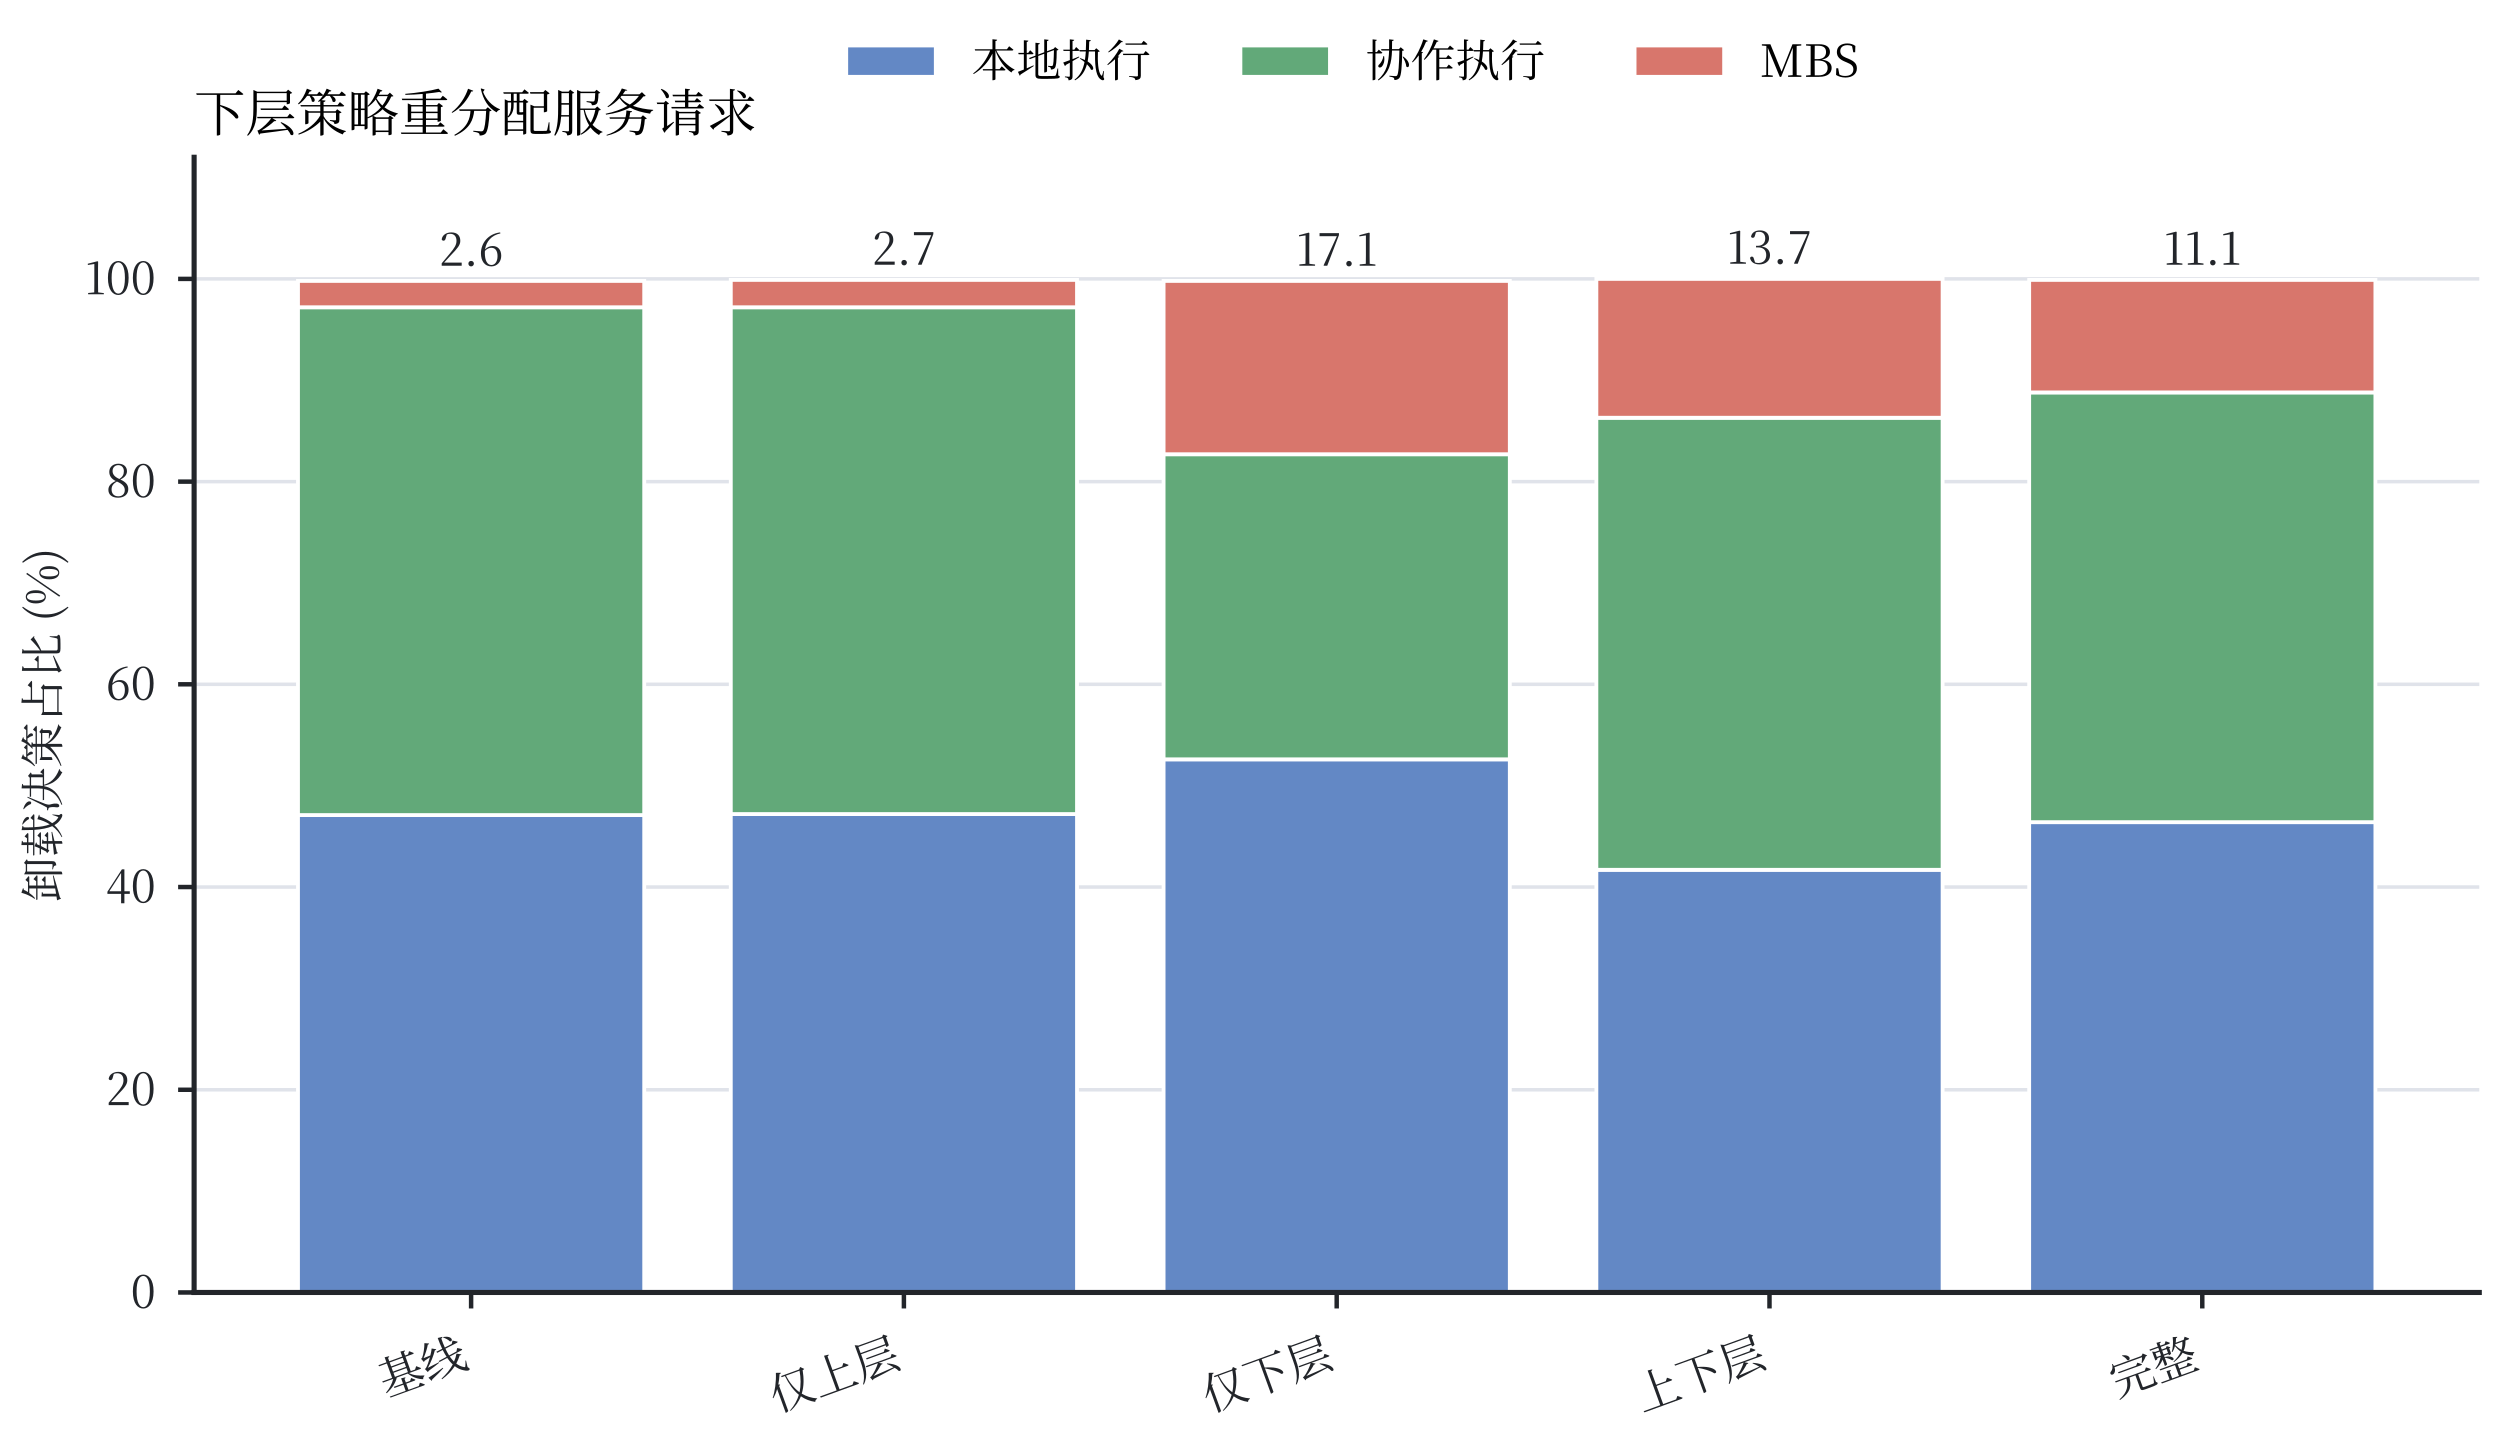
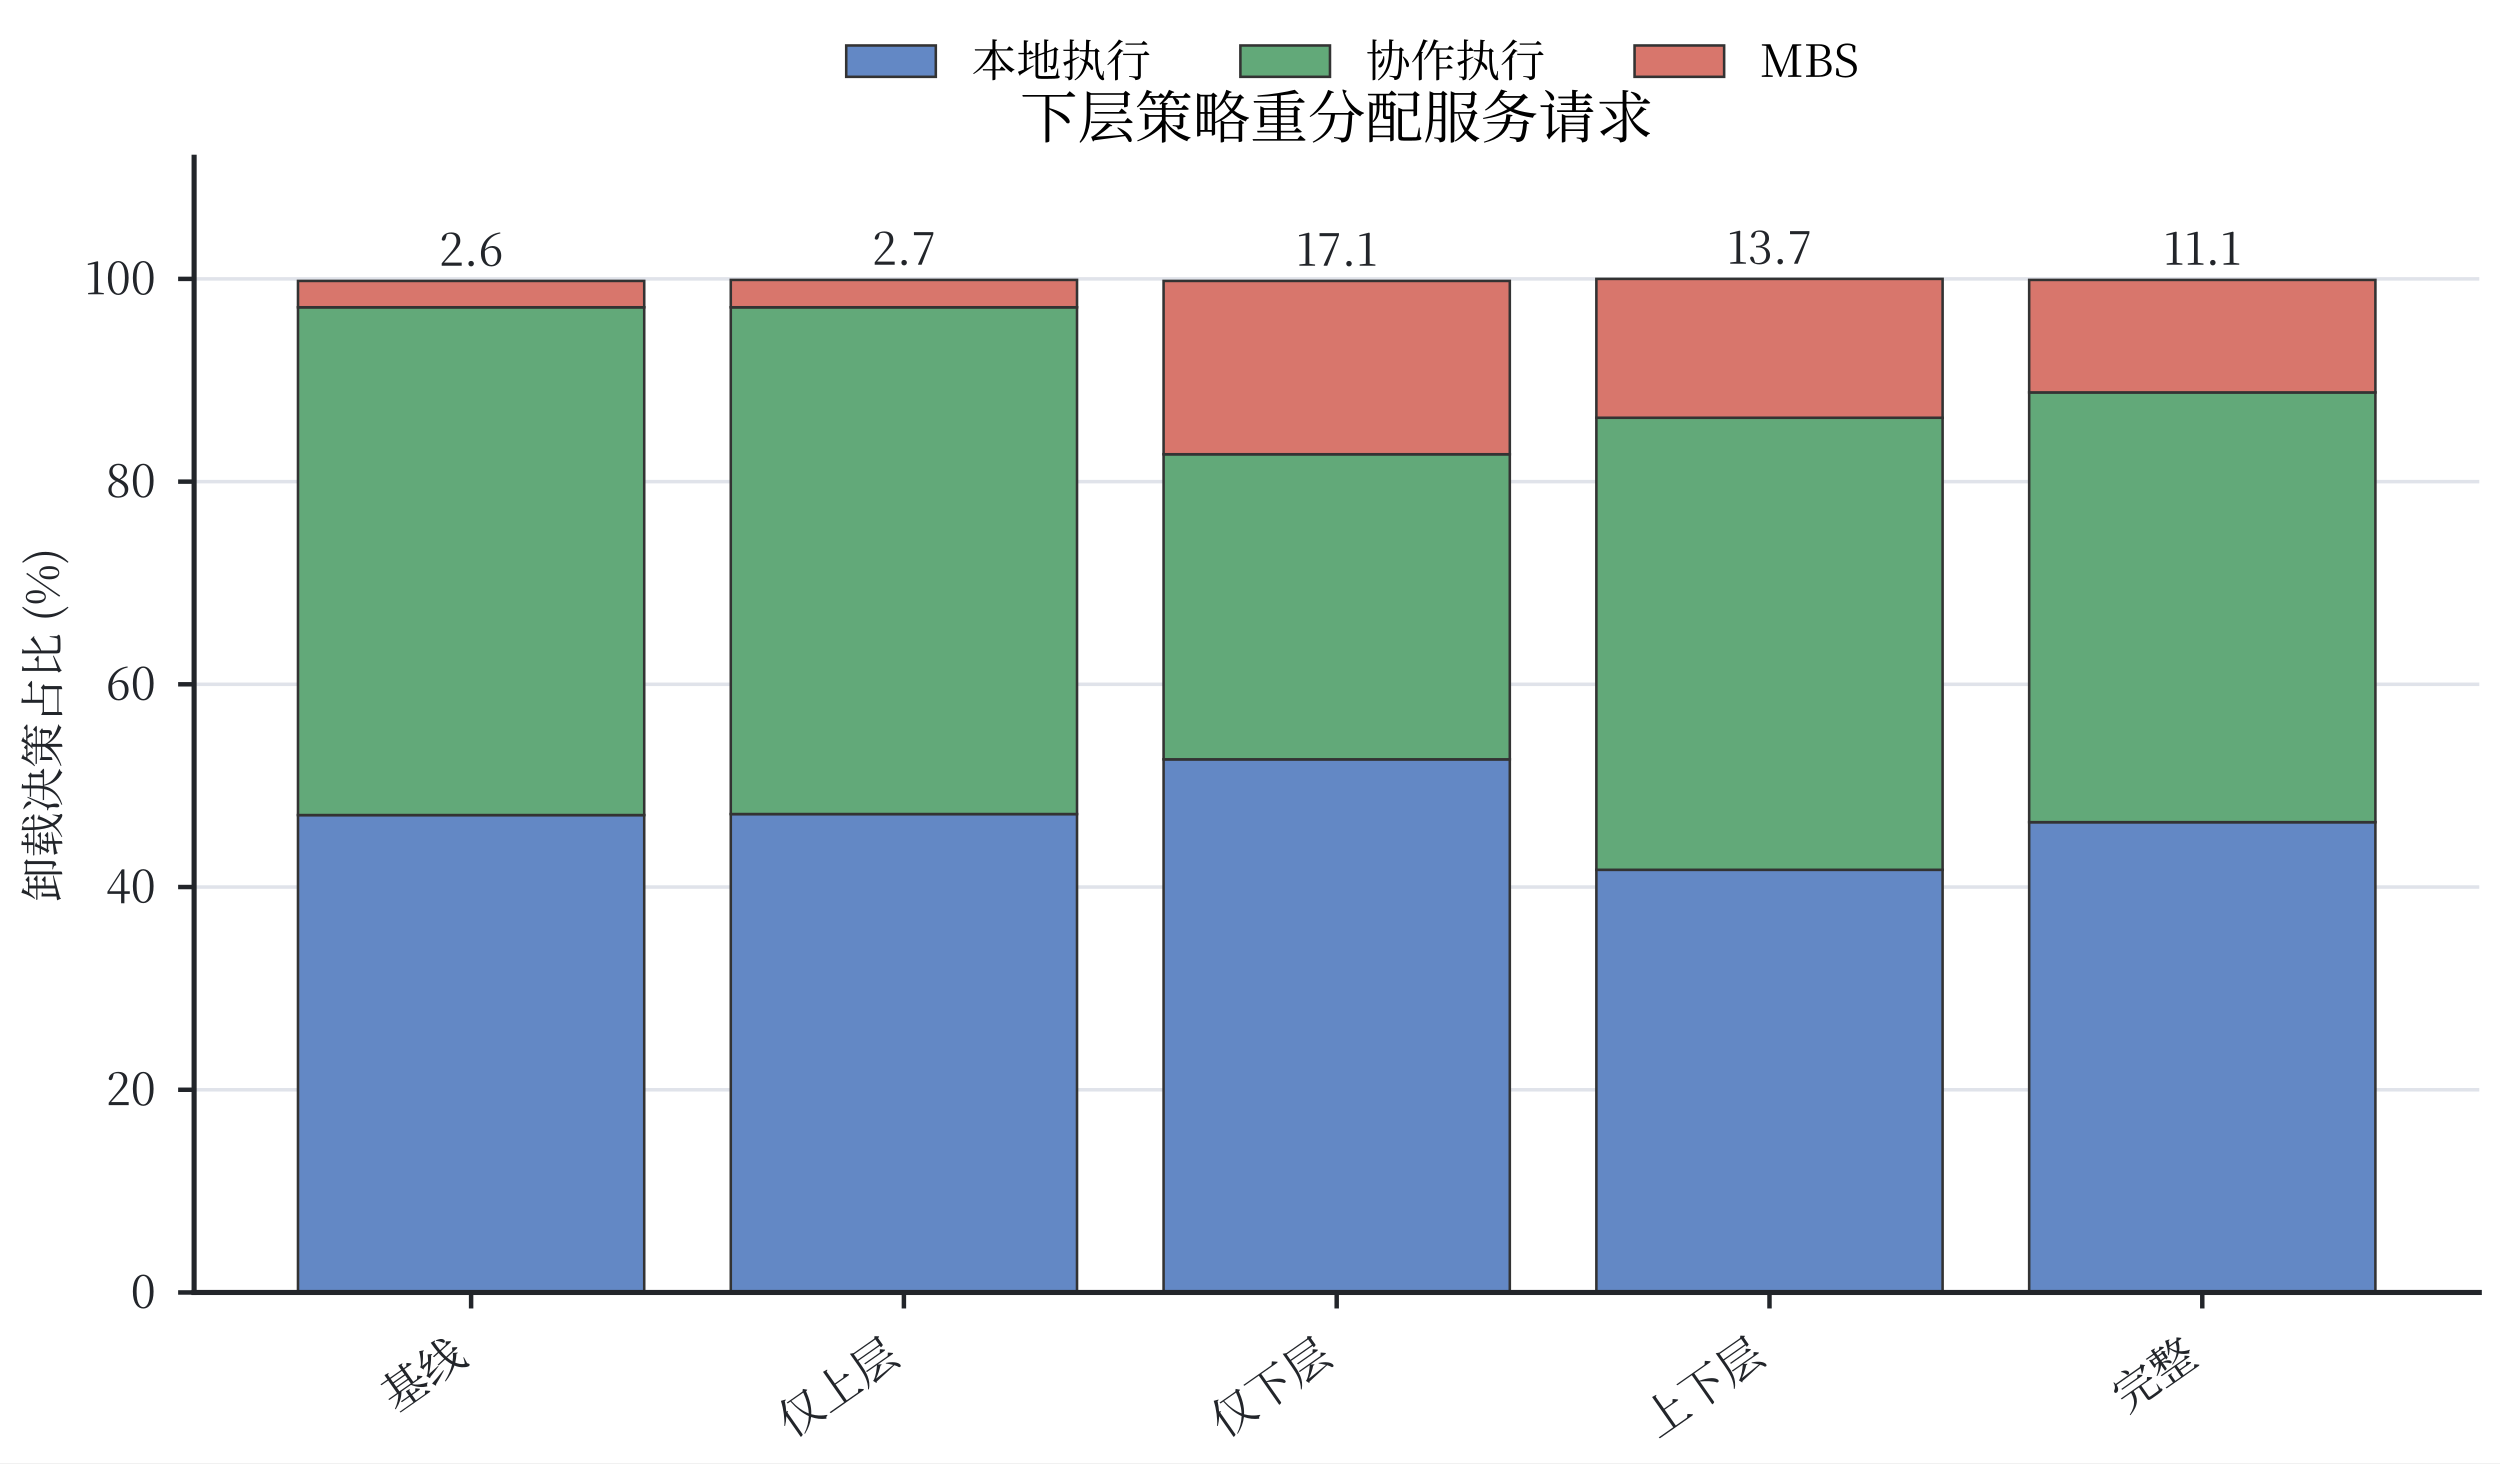
- <svg xmlns="http://www.w3.org/2000/svg" xmlns:xlink="http://www.w3.org/1999/xlink" width="390.696pt" height="224.568pt" viewBox="0 0 390.696 224.568" version="1.1">
+ <svg xmlns="http://www.w3.org/2000/svg" xmlns:xlink="http://www.w3.org/1999/xlink" width="390.696pt" height="228.641pt" viewBox="0 0 390.696 228.641" version="1.1">
  <defs>
    <style type="text/css">*{stroke-linejoin: round; stroke-linecap: butt}</style>
  </defs>
  <g id="figure_1">
    <g id="patch_1">
-       <path d="M 0 224.568  L 390.696 224.568  L 390.696 0  L 0 0  z " style="fill: #ffffff" />
+       <path d="M 0 228.641  L 390.696 228.641  L 390.696 0  L 0 0  z " style="fill: #ffffff" />
    </g>
    <g id="axes_1">
      <g id="patch_2">
        <path d="M 30.336 201.985  L 387.456 201.985  L 387.456 24.577  L 30.336 24.577  z " style="fill: #ffffff" />
      </g>
      <g id="matplotlib.axis_1">
        <g id="xtick_1">
          <g id="line2d_1">
            <defs>
-               <path id="md9ebddc0c6" d="M 0 0  L 0 2.5  " style="stroke: #22252a; stroke-width: 0.7" />
+               <path id="m69b0516e59" d="M 0 0  L 0 2.5  " style="stroke: #22252a; stroke-width: 0.7" />
            </defs>
            <g>
-               <use xlink:href="#md9ebddc0c6" x="73.624" y="201.985" style="fill: #22252a; stroke: #22252a; stroke-width: 0.7" />
+               <use xlink:href="#m69b0516e59" x="73.624" y="201.985" style="fill: #22252a; stroke: #22252a; stroke-width: 0.7" />
            </g>
          </g>
          <g id="text_1">
-             <text style="fill: #22252a; font: 7px 'AR PL UMing CN', 'SimSun', '宋体', 'Noto Serif CJK SC', 'Source Han Serif SC', 'WenQuanYi Micro Hei', 'WenQuanYi Zen Hei', 'DejaVu Serif', 'DejaVu Sans', serif" transform="translate(60.2787 218.2916) rotate(-20)">基线</text>
+             <text style="fill: #22252a; font: 7px 'AR PL UMing CN', 'SimSun', '宋体', 'Noto Serif CJK SC', 'Source Han Serif SC', 'WenQuanYi Micro Hei', 'WenQuanYi Zen Hei', 'DejaVu Serif', 'DejaVu Sans', serif" transform="translate(61.83811 220.8255) rotate(-35)">基线</text>
          </g>
        </g>
        <g id="xtick_2">
          <g id="line2d_2">
            <g>
-               <use xlink:href="#md9ebddc0c6" x="141.26" y="201.985" style="fill: #22252a; stroke: #22252a; stroke-width: 0.7" />
+               <use xlink:href="#m69b0516e59" x="141.26" y="201.985" style="fill: #22252a; stroke: #22252a; stroke-width: 0.7" />
            </g>
          </g>
          <g id="text_2">
-             <text style="fill: #22252a; font: 7px 'AR PL UMing CN', 'SimSun', '宋体', 'Noto Serif CJK SC', 'Source Han Serif SC', 'WenQuanYi Micro Hei', 'WenQuanYi Zen Hei', 'DejaVu Serif', 'DejaVu Sans', serif" transform="translate(121.3185 220.7567) rotate(-20)">仅上层</text>
+             <text style="fill: #22252a; font: 7px 'AR PL UMing CN', 'SimSun', '宋体', 'Noto Serif CJK SC', 'Source Han Serif SC', 'WenQuanYi Micro Hei', 'WenQuanYi Zen Hei', 'DejaVu Serif', 'DejaVu Sans', serif" transform="translate(123.709 224.9024) rotate(-35)">仅上层</text>
          </g>
        </g>
        <g id="xtick_3">
          <g id="line2d_3">
            <g>
-               <use xlink:href="#md9ebddc0c6" x="208.896" y="201.985" style="fill: #22252a; stroke: #22252a; stroke-width: 0.7" />
+               <use xlink:href="#m69b0516e59" x="208.896" y="201.985" style="fill: #22252a; stroke: #22252a; stroke-width: 0.7" />
            </g>
          </g>
          <g id="text_3">
-             <text style="fill: #22252a; font: 7px 'AR PL UMing CN', 'SimSun', '宋体', 'Noto Serif CJK SC', 'Source Han Serif SC', 'WenQuanYi Micro Hei', 'WenQuanYi Zen Hei', 'DejaVu Serif', 'DejaVu Sans', serif" transform="translate(188.9549 220.7567) rotate(-20)">仅下层</text>
+             <text style="fill: #22252a; font: 7px 'AR PL UMing CN', 'SimSun', '宋体', 'Noto Serif CJK SC', 'Source Han Serif SC', 'WenQuanYi Micro Hei', 'WenQuanYi Zen Hei', 'DejaVu Serif', 'DejaVu Sans', serif" transform="translate(191.3454 224.9024) rotate(-35)">仅下层</text>
          </g>
        </g>
        <g id="xtick_4">
          <g id="line2d_4">
            <g>
-               <use xlink:href="#md9ebddc0c6" x="276.533" y="201.985" style="fill: #22252a; stroke: #22252a; stroke-width: 0.7" />
+               <use xlink:href="#m69b0516e59" x="276.533" y="201.985" style="fill: #22252a; stroke: #22252a; stroke-width: 0.7" />
            </g>
          </g>
          <g id="text_4">
-             <text style="fill: #22252a; font: 7px 'AR PL UMing CN', 'SimSun', '宋体', 'Noto Serif CJK SC', 'Source Han Serif SC', 'WenQuanYi Micro Hei', 'WenQuanYi Zen Hei', 'DejaVu Serif', 'DejaVu Sans', serif" transform="translate(256.6099 220.6662) rotate(-20)">上下层</text>
+             <text style="fill: #22252a; font: 7px 'AR PL UMing CN', 'SimSun', '宋体', 'Noto Serif CJK SC', 'Source Han Serif SC', 'WenQuanYi Micro Hei', 'WenQuanYi Zen Hei', 'DejaVu Serif', 'DejaVu Sans', serif" transform="translate(259.0131 224.8235) rotate(-35)">上下层</text>
          </g>
        </g>
        <g id="xtick_5">
          <g id="line2d_5">
            <g>
-               <use xlink:href="#md9ebddc0c6" x="344.169" y="201.985" style="fill: #22252a; stroke: #22252a; stroke-width: 0.7" />
+               <use xlink:href="#m69b0516e59" x="344.169" y="201.985" style="fill: #22252a; stroke: #22252a; stroke-width: 0.7" />
            </g>
          </g>
          <g id="text_5">
-             <text style="fill: #22252a; font: 7px 'AR PL UMing CN', 'SimSun', '宋体', 'Noto Serif CJK SC', 'Source Han Serif SC', 'WenQuanYi Micro Hei', 'WenQuanYi Zen Hei', 'DejaVu Serif', 'DejaVu Sans', serif" transform="translate(330.8006 218.381) rotate(-20)">完整</text>
+             <text style="fill: #22252a; font: 7px 'AR PL UMing CN', 'SimSun', '宋体', 'Noto Serif CJK SC', 'Source Han Serif SC', 'WenQuanYi Micro Hei', 'WenQuanYi Zen Hei', 'DejaVu Serif', 'DejaVu Sans', serif" transform="translate(332.344 220.9035) rotate(-35)">完整</text>
          </g>
        </g>
      </g>
      <g id="matplotlib.axis_2">
        <g id="ytick_1">
          <g id="line2d_6">
-             <path d="M 30.336 201.985  L 387.456 201.985  " clip-path="url(#p809b63028e)" style="fill: none; stroke: #d5d9e2; stroke-opacity: 0.75; stroke-width: 0.55; stroke-linecap: square" />
+             <path d="M 30.336 201.985  L 387.456 201.985  " clip-path="url(#p1653e22309)" style="fill: none; stroke: #d5d9e2; stroke-opacity: 0.75; stroke-width: 0.55; stroke-linecap: square" />
          </g>
          <g id="line2d_7">
            <defs>
-               <path id="m8c748b5fa0" d="M 0 0  L -2.5 0  " style="stroke: #22252a; stroke-width: 0.7" />
+               <path id="m42dff760b7" d="M 0 0  L -2.5 0  " style="stroke: #22252a; stroke-width: 0.7" />
            </defs>
            <g>
-               <use xlink:href="#m8c748b5fa0" x="30.336" y="201.985" style="fill: #22252a; stroke: #22252a; stroke-width: 0.7" />
+               <use xlink:href="#m42dff760b7" x="30.336" y="201.985" style="fill: #22252a; stroke: #22252a; stroke-width: 0.7" />
            </g>
          </g>
          <g id="text_6">
            <text style="fill: #22252a; font: 7px 'AR PL UMing CN', 'SimSun', '宋体', 'Noto Serif CJK SC', 'Source Han Serif SC', 'WenQuanYi Micro Hei', 'WenQuanYi Zen Hei', 'DejaVu Serif', 'DejaVu Sans', serif; text-anchor: end" x="24.336" y="204.391" transform="rotate(-0 24.33641 204.3914)">0</text>
          </g>
        </g>
        <g id="ytick_2">
          <g id="line2d_8">
-             <path d="M 30.336 170.305  L 387.456 170.305  " clip-path="url(#p809b63028e)" style="fill: none; stroke: #d5d9e2; stroke-opacity: 0.75; stroke-width: 0.55; stroke-linecap: square" />
+             <path d="M 30.336 170.305  L 387.456 170.305  " clip-path="url(#p1653e22309)" style="fill: none; stroke: #d5d9e2; stroke-opacity: 0.75; stroke-width: 0.55; stroke-linecap: square" />
          </g>
          <g id="line2d_9">
            <g>
-               <use xlink:href="#m8c748b5fa0" x="30.336" y="170.305" style="fill: #22252a; stroke: #22252a; stroke-width: 0.7" />
+               <use xlink:href="#m42dff760b7" x="30.336" y="170.305" style="fill: #22252a; stroke: #22252a; stroke-width: 0.7" />
            </g>
          </g>
          <g id="text_7">
            <text style="fill: #22252a; font: 7px 'AR PL UMing CN', 'SimSun', '宋体', 'Noto Serif CJK SC', 'Source Han Serif SC', 'WenQuanYi Micro Hei', 'WenQuanYi Zen Hei', 'DejaVu Serif', 'DejaVu Sans', serif; text-anchor: end" x="24.336" y="172.711" transform="rotate(-0 24.33641 172.7114)">20</text>
          </g>
        </g>
        <g id="ytick_3">
          <g id="line2d_10">
-             <path d="M 30.336 138.625  L 387.456 138.625  " clip-path="url(#p809b63028e)" style="fill: none; stroke: #d5d9e2; stroke-opacity: 0.75; stroke-width: 0.55; stroke-linecap: square" />
+             <path d="M 30.336 138.625  L 387.456 138.625  " clip-path="url(#p1653e22309)" style="fill: none; stroke: #d5d9e2; stroke-opacity: 0.75; stroke-width: 0.55; stroke-linecap: square" />
          </g>
          <g id="line2d_11">
            <g>
-               <use xlink:href="#m8c748b5fa0" x="30.336" y="138.625" style="fill: #22252a; stroke: #22252a; stroke-width: 0.7" />
+               <use xlink:href="#m42dff760b7" x="30.336" y="138.625" style="fill: #22252a; stroke: #22252a; stroke-width: 0.7" />
            </g>
          </g>
          <g id="text_8">
            <text style="fill: #22252a; font: 7px 'AR PL UMing CN', 'SimSun', '宋体', 'Noto Serif CJK SC', 'Source Han Serif SC', 'WenQuanYi Micro Hei', 'WenQuanYi Zen Hei', 'DejaVu Serif', 'DejaVu Sans', serif; text-anchor: end" x="24.336" y="141.031" transform="rotate(-0 24.33641 141.0314)">40</text>
          </g>
        </g>
        <g id="ytick_4">
          <g id="line2d_12">
-             <path d="M 30.336 106.945  L 387.456 106.945  " clip-path="url(#p809b63028e)" style="fill: none; stroke: #d5d9e2; stroke-opacity: 0.75; stroke-width: 0.55; stroke-linecap: square" />
+             <path d="M 30.336 106.945  L 387.456 106.945  " clip-path="url(#p1653e22309)" style="fill: none; stroke: #d5d9e2; stroke-opacity: 0.75; stroke-width: 0.55; stroke-linecap: square" />
          </g>
          <g id="line2d_13">
            <g>
-               <use xlink:href="#m8c748b5fa0" x="30.336" y="106.945" style="fill: #22252a; stroke: #22252a; stroke-width: 0.7" />
+               <use xlink:href="#m42dff760b7" x="30.336" y="106.945" style="fill: #22252a; stroke: #22252a; stroke-width: 0.7" />
            </g>
          </g>
          <g id="text_9">
            <text style="fill: #22252a; font: 7px 'AR PL UMing CN', 'SimSun', '宋体', 'Noto Serif CJK SC', 'Source Han Serif SC', 'WenQuanYi Micro Hei', 'WenQuanYi Zen Hei', 'DejaVu Serif', 'DejaVu Sans', serif; text-anchor: end" x="24.336" y="109.351" transform="rotate(-0 24.33641 109.3514)">60</text>
          </g>
        </g>
        <g id="ytick_5">
          <g id="line2d_14">
-             <path d="M 30.336 75.265  L 387.456 75.265  " clip-path="url(#p809b63028e)" style="fill: none; stroke: #d5d9e2; stroke-opacity: 0.75; stroke-width: 0.55; stroke-linecap: square" />
+             <path d="M 30.336 75.265  L 387.456 75.265  " clip-path="url(#p1653e22309)" style="fill: none; stroke: #d5d9e2; stroke-opacity: 0.75; stroke-width: 0.55; stroke-linecap: square" />
          </g>
          <g id="line2d_15">
            <g>
-               <use xlink:href="#m8c748b5fa0" x="30.336" y="75.265" style="fill: #22252a; stroke: #22252a; stroke-width: 0.7" />
+               <use xlink:href="#m42dff760b7" x="30.336" y="75.265" style="fill: #22252a; stroke: #22252a; stroke-width: 0.7" />
            </g>
          </g>
          <g id="text_10">
            <text style="fill: #22252a; font: 7px 'AR PL UMing CN', 'SimSun', '宋体', 'Noto Serif CJK SC', 'Source Han Serif SC', 'WenQuanYi Micro Hei', 'WenQuanYi Zen Hei', 'DejaVu Serif', 'DejaVu Sans', serif; text-anchor: end" x="24.336" y="77.671" transform="rotate(-0 24.33641 77.67137)">80</text>
          </g>
        </g>
        <g id="ytick_6">
          <g id="line2d_16">
-             <path d="M 30.336 43.585  L 387.456 43.585  " clip-path="url(#p809b63028e)" style="fill: none; stroke: #d5d9e2; stroke-opacity: 0.75; stroke-width: 0.55; stroke-linecap: square" />
+             <path d="M 30.336 43.585  L 387.456 43.585  " clip-path="url(#p1653e22309)" style="fill: none; stroke: #d5d9e2; stroke-opacity: 0.75; stroke-width: 0.55; stroke-linecap: square" />
          </g>
          <g id="line2d_17">
            <g>
-               <use xlink:href="#m8c748b5fa0" x="30.336" y="43.585" style="fill: #22252a; stroke: #22252a; stroke-width: 0.7" />
+               <use xlink:href="#m42dff760b7" x="30.336" y="43.585" style="fill: #22252a; stroke: #22252a; stroke-width: 0.7" />
            </g>
          </g>
          <g id="text_11">
            <text style="fill: #22252a; font: 7px 'AR PL UMing CN', 'SimSun', '宋体', 'Noto Serif CJK SC', 'Source Han Serif SC', 'WenQuanYi Micro Hei', 'WenQuanYi Zen Hei', 'DejaVu Serif', 'DejaVu Sans', serif; text-anchor: end" x="24.336" y="45.991" transform="rotate(-0 24.33641 45.99137)">100</text>
          </g>
        </g>
        <g id="text_12">
          <text style="fill: #22252a; font: 7px 'AR PL UMing CN', 'SimSun', '宋体', 'Noto Serif CJK SC', 'Source Han Serif SC', 'WenQuanYi Micro Hei', 'WenQuanYi Zen Hei', 'DejaVu Serif', 'DejaVu Sans', serif; text-anchor: middle" x="9.201" y="113.281" transform="rotate(-90 9.200938 113.2811)">卸载决策占比 (%)</text>
        </g>
      </g>
      <g id="patch_3">
-         <path d="M 46.569 201.985  L 100.678 201.985  L 100.678 127.379  L 46.569 127.379  z " clip-path="url(#p809b63028e)" style="fill: #6388c5; stroke: #ffffff; stroke-width: 0.6; stroke-linejoin: miter" />
+         <path d="M 46.569 201.985  L 100.678 201.985  L 100.678 127.379  L 46.569 127.379  z " clip-path="url(#p1653e22309)" style="fill: #6388c5; stroke: #333333; stroke-width: 0.4; stroke-linejoin: miter" />
      </g>
      <g id="patch_4">
-         <path d="M 114.205 201.985  L 168.315 201.985  L 168.315 127.22  L 114.205 127.22  z " clip-path="url(#p809b63028e)" style="fill: #6388c5; stroke: #ffffff; stroke-width: 0.6; stroke-linejoin: miter" />
+         <path d="M 114.205 201.985  L 168.315 201.985  L 168.315 127.22  L 114.205 127.22  z " clip-path="url(#p1653e22309)" style="fill: #6388c5; stroke: #333333; stroke-width: 0.4; stroke-linejoin: miter" />
      </g>
      <g id="patch_5">
-         <path d="M 181.842 201.985  L 235.951 201.985  L 235.951 118.667  L 181.842 118.667  z " clip-path="url(#p809b63028e)" style="fill: #6388c5; stroke: #ffffff; stroke-width: 0.6; stroke-linejoin: miter" />
+         <path d="M 181.842 201.985  L 235.951 201.985  L 235.951 118.667  L 181.842 118.667  z " clip-path="url(#p1653e22309)" style="fill: #6388c5; stroke: #333333; stroke-width: 0.4; stroke-linejoin: miter" />
      </g>
      <g id="patch_6">
-         <path d="M 249.478 201.985  L 303.587 201.985  L 303.587 135.932  L 249.478 135.932  z " clip-path="url(#p809b63028e)" style="fill: #6388c5; stroke: #ffffff; stroke-width: 0.6; stroke-linejoin: miter" />
+         <path d="M 249.478 201.985  L 303.587 201.985  L 303.587 135.932  L 249.478 135.932  z " clip-path="url(#p1653e22309)" style="fill: #6388c5; stroke: #333333; stroke-width: 0.4; stroke-linejoin: miter" />
      </g>
      <g id="patch_7">
-         <path d="M 317.115 201.985  L 371.224 201.985  L 371.224 128.488  L 317.115 128.488  z " clip-path="url(#p809b63028e)" style="fill: #6388c5; stroke: #ffffff; stroke-width: 0.6; stroke-linejoin: miter" />
+         <path d="M 317.115 201.985  L 371.224 201.985  L 371.224 128.488  L 317.115 128.488  z " clip-path="url(#p1653e22309)" style="fill: #6388c5; stroke: #333333; stroke-width: 0.4; stroke-linejoin: miter" />
      </g>
      <g id="patch_8">
-         <path d="M 46.569 127.379  L 100.678 127.379  L 100.678 48.02  L 46.569 48.02  z " clip-path="url(#p809b63028e)" style="fill: #62a979; stroke: #ffffff; stroke-width: 0.6; stroke-linejoin: miter" />
+         <path d="M 46.569 127.379  L 100.678 127.379  L 100.678 48.02  L 46.569 48.02  z " clip-path="url(#p1653e22309)" style="fill: #62a979; stroke: #333333; stroke-width: 0.4; stroke-linejoin: miter" />
      </g>
      <g id="patch_9">
-         <path d="M 114.205 127.22  L 168.315 127.22  L 168.315 48.02  L 114.205 48.02  z " clip-path="url(#p809b63028e)" style="fill: #62a979; stroke: #ffffff; stroke-width: 0.6; stroke-linejoin: miter" />
+         <path d="M 114.205 127.22  L 168.315 127.22  L 168.315 48.02  L 114.205 48.02  z " clip-path="url(#p1653e22309)" style="fill: #62a979; stroke: #333333; stroke-width: 0.4; stroke-linejoin: miter" />
      </g>
      <g id="patch_10">
-         <path d="M 181.842 118.667  L 235.951 118.667  L 235.951 70.988  L 181.842 70.988  z " clip-path="url(#p809b63028e)" style="fill: #62a979; stroke: #ffffff; stroke-width: 0.6; stroke-linejoin: miter" />
+         <path d="M 181.842 118.667  L 235.951 118.667  L 235.951 70.988  L 181.842 70.988  z " clip-path="url(#p1653e22309)" style="fill: #62a979; stroke: #333333; stroke-width: 0.4; stroke-linejoin: miter" />
      </g>
      <g id="patch_11">
-         <path d="M 249.478 135.932  L 303.587 135.932  L 303.587 65.286  L 249.478 65.286  z " clip-path="url(#p809b63028e)" style="fill: #62a979; stroke: #ffffff; stroke-width: 0.6; stroke-linejoin: miter" />
+         <path d="M 249.478 135.932  L 303.587 135.932  L 303.587 65.286  L 249.478 65.286  z " clip-path="url(#p1653e22309)" style="fill: #62a979; stroke: #333333; stroke-width: 0.4; stroke-linejoin: miter" />
      </g>
      <g id="patch_12">
-         <path d="M 317.115 128.488  L 371.224 128.488  L 371.224 61.326  L 317.115 61.326  z " clip-path="url(#p809b63028e)" style="fill: #62a979; stroke: #ffffff; stroke-width: 0.6; stroke-linejoin: miter" />
+         <path d="M 317.115 128.488  L 371.224 128.488  L 371.224 61.326  L 317.115 61.326  z " clip-path="url(#p1653e22309)" style="fill: #62a979; stroke: #333333; stroke-width: 0.4; stroke-linejoin: miter" />
      </g>
      <g id="patch_13">
-         <path d="M 46.569 48.02  L 100.678 48.02  L 100.678 43.902  L 46.569 43.902  z " clip-path="url(#p809b63028e)" style="fill: #d8766c; stroke: #ffffff; stroke-width: 0.6; stroke-linejoin: miter" />
+         <path d="M 46.569 48.02  L 100.678 48.02  L 100.678 43.902  L 46.569 43.902  z " clip-path="url(#p1653e22309)" style="fill: #d8766c; stroke: #333333; stroke-width: 0.4; stroke-linejoin: miter" />
      </g>
      <g id="patch_14">
-         <path d="M 114.205 48.02  L 168.315 48.02  L 168.315 43.744  L 114.205 43.744  z " clip-path="url(#p809b63028e)" style="fill: #d8766c; stroke: #ffffff; stroke-width: 0.6; stroke-linejoin: miter" />
+         <path d="M 114.205 48.02  L 168.315 48.02  L 168.315 43.744  L 114.205 43.744  z " clip-path="url(#p1653e22309)" style="fill: #d8766c; stroke: #333333; stroke-width: 0.4; stroke-linejoin: miter" />
      </g>
      <g id="patch_15">
-         <path d="M 181.842 70.988  L 235.951 70.988  L 235.951 43.902  L 181.842 43.902  z " clip-path="url(#p809b63028e)" style="fill: #d8766c; stroke: #ffffff; stroke-width: 0.6; stroke-linejoin: miter" />
+         <path d="M 181.842 70.988  L 235.951 70.988  L 235.951 43.902  L 181.842 43.902  z " clip-path="url(#p1653e22309)" style="fill: #d8766c; stroke: #333333; stroke-width: 0.4; stroke-linejoin: miter" />
      </g>
      <g id="patch_16">
-         <path d="M 249.478 65.286  L 303.587 65.286  L 303.587 43.585  L 249.478 43.585  z " clip-path="url(#p809b63028e)" style="fill: #d8766c; stroke: #ffffff; stroke-width: 0.6; stroke-linejoin: miter" />
+         <path d="M 249.478 65.286  L 303.587 65.286  L 303.587 43.585  L 249.478 43.585  z " clip-path="url(#p1653e22309)" style="fill: #d8766c; stroke: #333333; stroke-width: 0.4; stroke-linejoin: miter" />
      </g>
      <g id="patch_17">
-         <path d="M 317.115 61.326  L 371.224 61.326  L 371.224 43.744  L 317.115 43.744  z " clip-path="url(#p809b63028e)" style="fill: #d8766c; stroke: #ffffff; stroke-width: 0.6; stroke-linejoin: miter" />
+         <path d="M 317.115 61.326  L 371.224 61.326  L 371.224 43.744  L 317.115 43.744  z " clip-path="url(#p1653e22309)" style="fill: #d8766c; stroke: #333333; stroke-width: 0.4; stroke-linejoin: miter" />
      </g>
      <g id="patch_18">
        <path d="M 30.336 201.985  L 30.336 24.577  " style="fill: none; stroke: #22252a; stroke-width: 0.8; stroke-linejoin: miter; stroke-linecap: square" />
      </g>
      <g id="patch_19">
        <path d="M 30.336 201.985  L 387.456 201.985  " style="fill: none; stroke: #22252a; stroke-width: 0.8; stroke-linejoin: miter; stroke-linecap: square" />
      </g>
      <g id="text_13">
        <text style="fill: #22252a; font: 7px 'AR PL UMing CN', 'SimSun', '宋体', 'Noto Serif CJK SC', 'Source Han Serif SC', 'WenQuanYi Micro Hei', 'WenQuanYi Zen Hei', 'DejaVu Serif', 'DejaVu Sans', serif; text-anchor: middle" x="73.624" y="41.526" transform="rotate(-0 73.62368 41.52592)">2.6</text>
      </g>
      <g id="text_14">
        <text style="fill: #22252a; font: 7px 'AR PL UMing CN', 'SimSun', '宋体', 'Noto Serif CJK SC', 'Source Han Serif SC', 'WenQuanYi Micro Hei', 'WenQuanYi Zen Hei', 'DejaVu Serif', 'DejaVu Sans', serif; text-anchor: middle" x="141.26" y="41.368" transform="rotate(-0 141.26 41.36752)">2.7</text>
      </g>
      <g id="text_15">
        <text style="fill: #22252a; font: 7px 'AR PL UMing CN', 'SimSun', '宋体', 'Noto Serif CJK SC', 'Source Han Serif SC', 'WenQuanYi Micro Hei', 'WenQuanYi Zen Hei', 'DejaVu Serif', 'DejaVu Sans', serif; text-anchor: middle" x="208.896" y="41.526" transform="rotate(-0 208.8964 41.52592)">17.1</text>
      </g>
      <g id="text_16">
        <text style="fill: #22252a; font: 7px 'AR PL UMing CN', 'SimSun', '宋体', 'Noto Serif CJK SC', 'Source Han Serif SC', 'WenQuanYi Micro Hei', 'WenQuanYi Zen Hei', 'DejaVu Serif', 'DejaVu Sans', serif; text-anchor: middle" x="276.533" y="41.209" transform="rotate(-0 276.5328 41.20912)">13.7</text>
      </g>
      <g id="text_17">
        <text style="fill: #22252a; font: 7px 'AR PL UMing CN', 'SimSun', '宋体', 'Noto Serif CJK SC', 'Source Han Serif SC', 'WenQuanYi Micro Hei', 'WenQuanYi Zen Hei', 'DejaVu Serif', 'DejaVu Sans', serif; text-anchor: middle" x="344.169" y="41.368" transform="rotate(-0 344.1691 41.36752)">11.1</text>
      </g>
      <g id="text_18">
-         <text style="font: 8px 'AR PL UMing CN', 'SimSun', '宋体', 'Noto Serif CJK SC', 'Source Han Serif SC', 'WenQuanYi Micro Hei', 'WenQuanYi Zen Hei', 'DejaVu Serif', 'DejaVu Sans', serif; text-anchor: start" x="30.336" y="20.577" transform="rotate(-0 30.33641 20.57712)">下层策略重分配服务请求</text>
+         <text style="font: 9px 'AR PL UMing CN', 'SimSun', '宋体', 'Noto Serif CJK SC', 'Source Han Serif SC', 'WenQuanYi Micro Hei', 'WenQuanYi Zen Hei', 'DejaVu Serif', 'DejaVu Sans', serif; text-anchor: middle" x="208.896" y="21.577" transform="rotate(-0 208.8964 21.57712)">下层策略重分配服务请求</text>
      </g>
      <g id="legend_1">
        <g id="patch_20">
-           <path d="M 132.246 12.008  L 146.246 12.008  L 146.246 7.107  L 132.246 7.107  z " style="fill: #6388c5; stroke: #ffffff; stroke-width: 0.6; stroke-linejoin: miter" />
+           <path d="M 132.246 12.008  L 146.246 12.008  L 146.246 7.107  L 132.246 7.107  z " style="fill: #6388c5; stroke: #333333; stroke-width: 0.4; stroke-linejoin: miter" />
        </g>
        <g id="text_19">
          <text style="font: 7px 'AR PL UMing CN', 'SimSun', '宋体', 'Noto Serif CJK SC', 'Source Han Serif SC', 'WenQuanYi Micro Hei', 'WenQuanYi Zen Hei', 'DejaVu Serif', 'DejaVu Sans', serif; text-anchor: start" x="151.846" y="12.008" transform="rotate(-0 151.8464 12.0075)">本地执行</text>
        </g>
        <g id="patch_21">
-           <path d="M 193.846 12.008  L 207.846 12.008  L 207.846 7.107  L 193.846 7.107  z " style="fill: #62a979; stroke: #ffffff; stroke-width: 0.6; stroke-linejoin: miter" />
+           <path d="M 193.846 12.008  L 207.846 12.008  L 207.846 7.107  L 193.846 7.107  z " style="fill: #62a979; stroke: #333333; stroke-width: 0.4; stroke-linejoin: miter" />
        </g>
        <g id="text_20">
          <text style="font: 7px 'AR PL UMing CN', 'SimSun', '宋体', 'Noto Serif CJK SC', 'Source Han Serif SC', 'WenQuanYi Micro Hei', 'WenQuanYi Zen Hei', 'DejaVu Serif', 'DejaVu Sans', serif; text-anchor: start" x="213.446" y="12.008" transform="rotate(-0 213.4464 12.0075)">协作执行</text>
        </g>
        <g id="patch_22">
-           <path d="M 255.446 12.008  L 269.446 12.008  L 269.446 7.107  L 255.446 7.107  z " style="fill: #d8766c; stroke: #ffffff; stroke-width: 0.6; stroke-linejoin: miter" />
+           <path d="M 255.446 12.008  L 269.446 12.008  L 269.446 7.107  L 255.446 7.107  z " style="fill: #d8766c; stroke: #333333; stroke-width: 0.4; stroke-linejoin: miter" />
        </g>
        <g id="text_21">
          <text style="font: 7px 'AR PL UMing CN', 'SimSun', '宋体', 'Noto Serif CJK SC', 'Source Han Serif SC', 'WenQuanYi Micro Hei', 'WenQuanYi Zen Hei', 'DejaVu Serif', 'DejaVu Sans', serif; text-anchor: start" x="275.046" y="12.008" transform="rotate(-0 275.0464 12.0075)">MBS</text>
        </g>
      </g>
    </g>
  </g>
  <defs>
-     <clipPath id="p809b63028e">
+     <clipPath id="p1653e22309">
      <rect x="30.336" y="24.577" width="357.12" height="177.408" />
    </clipPath>
  </defs>
</svg>
